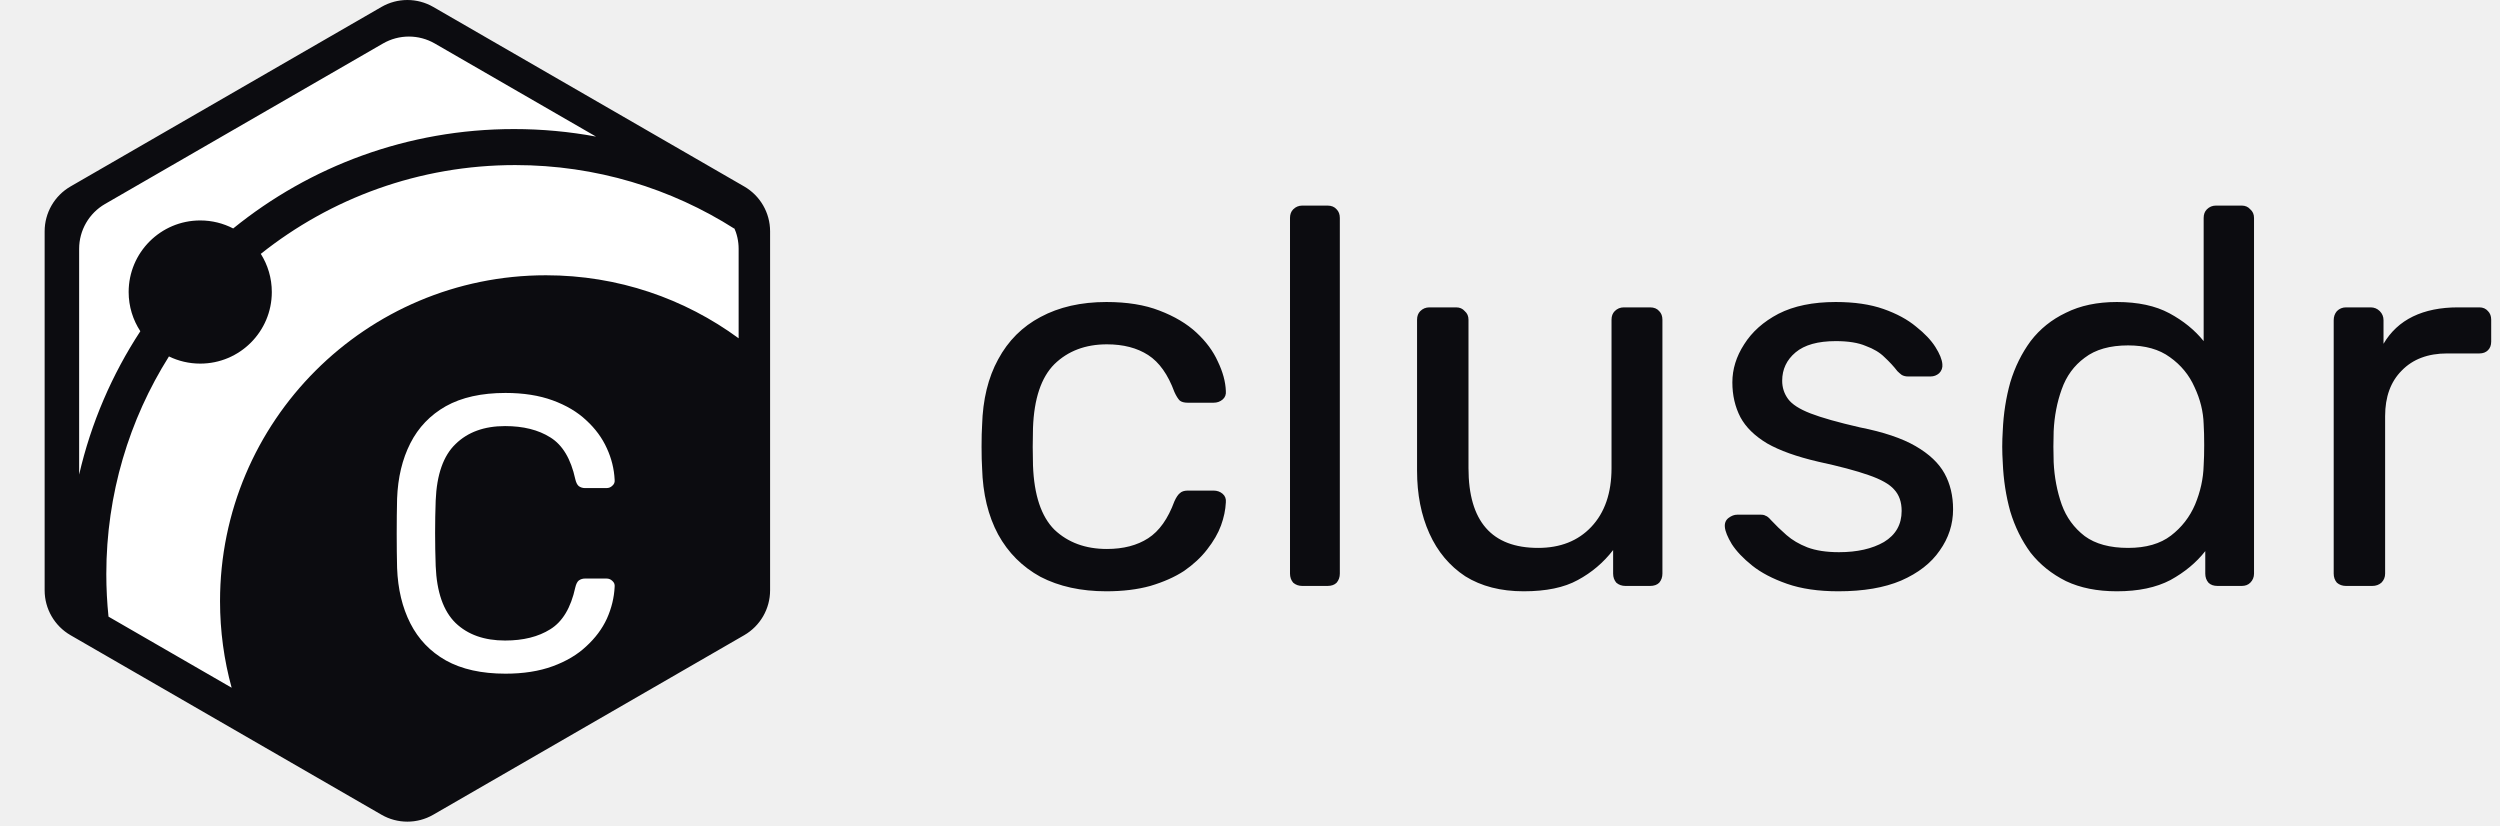
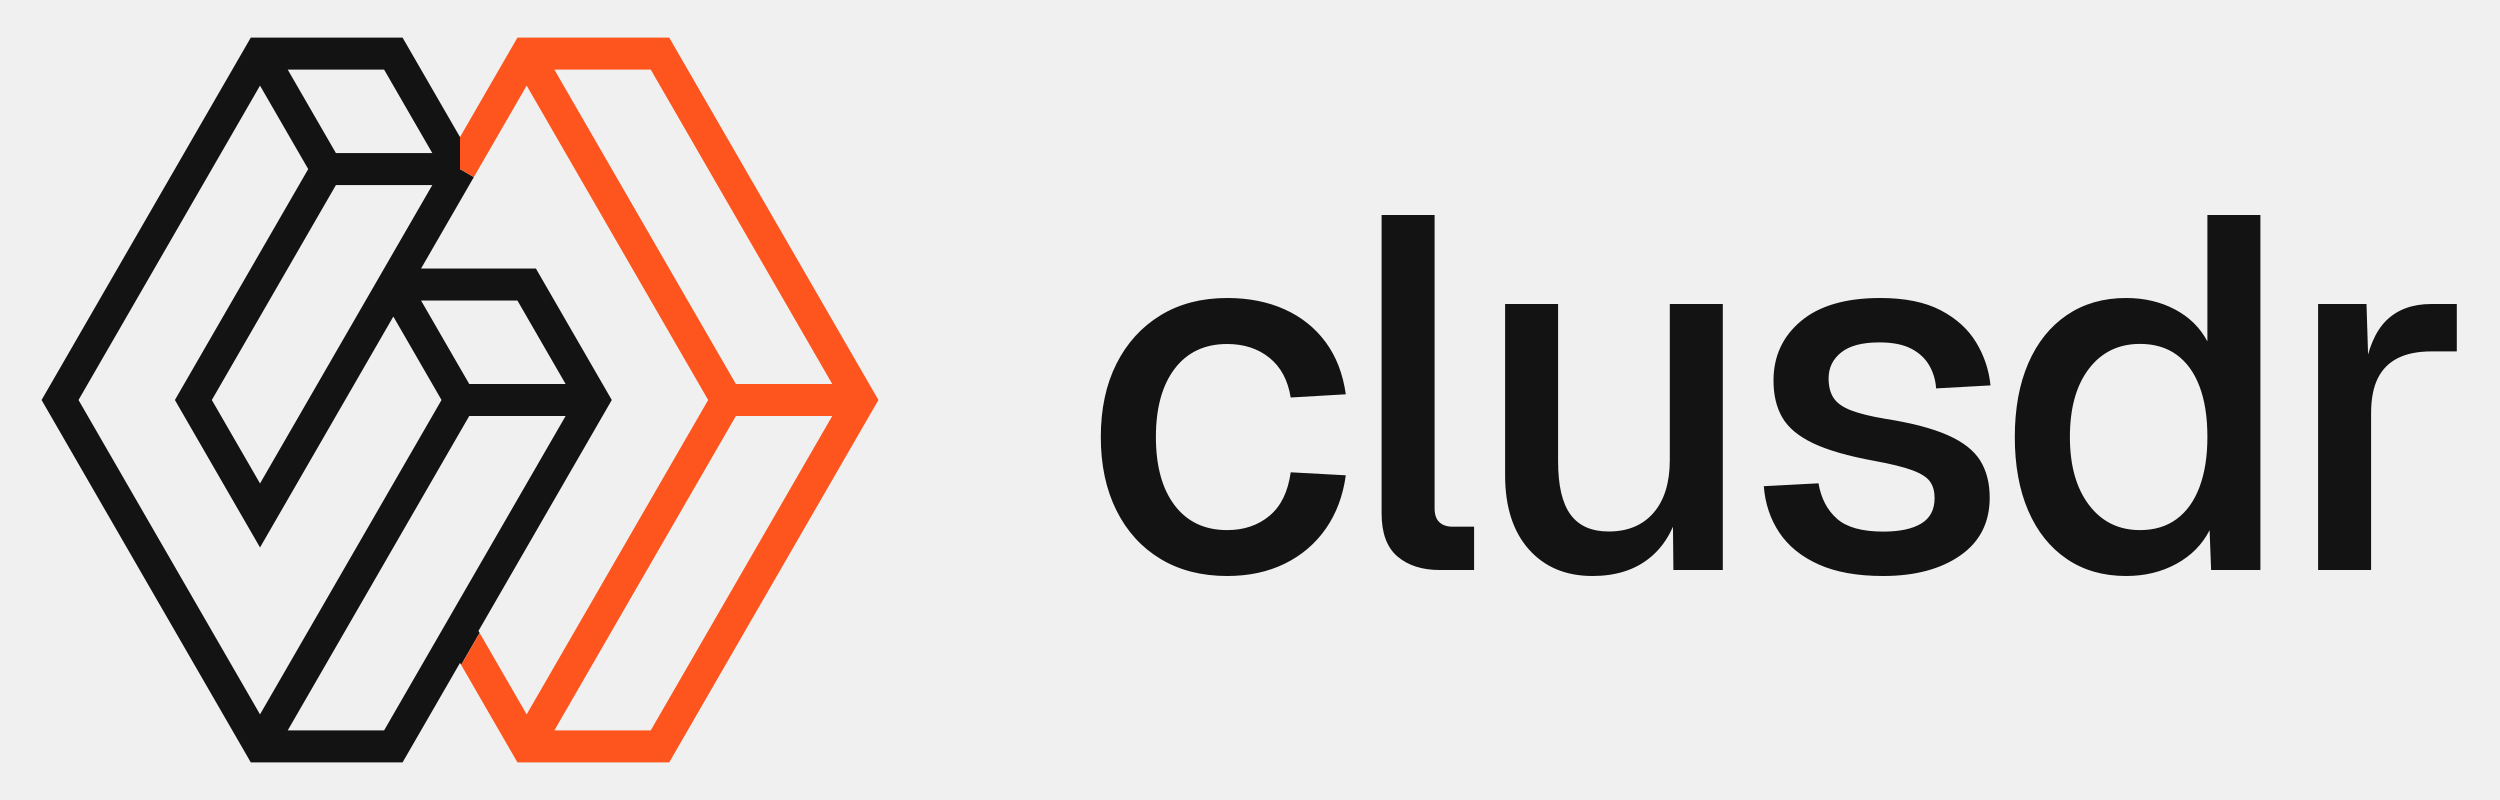
- <svg xmlns="http://www.w3.org/2000/svg" width="448" height="148" viewBox="0 0 448 148" fill="none">
-   <path d="M68 4.598C70.785 2.99 74.215 2.99 77 4.598L130.787 35.652C133.571 37.26 135.287 40.231 135.287 43.446V105.554C135.287 108.769 133.571 111.74 130.787 113.348L77 144.402C74.215 146.01 70.785 146.01 68 144.402L14.213 113.348C11.428 111.74 9.713 108.769 9.713 105.554V43.446C9.713 40.231 11.428 37.26 14.213 35.652L68 4.598Z" fill="white" />
-   <path fill-rule="evenodd" clip-rule="evenodd" d="M68.36 1.243C71.231 -0.414 74.769 -0.414 77.64 1.243L133.36 33.414C136.231 35.072 138 38.135 138 41.45V105.79C138 109.105 136.231 112.169 133.36 113.827L77.64 145.997C74.769 147.655 71.231 147.655 68.36 145.997L12.64 113.827C9.769 112.169 8 109.105 8 105.79V41.45C8 38.135 9.769 35.072 12.64 33.414L68.36 1.243ZM131.501 40.683C131.55 40.789 131.598 40.896 131.644 41.005C120.284 33.772 106.799 29.581 92.335 29.581C75.097 29.581 59.25 35.533 46.735 45.493C47.985 47.473 48.709 49.818 48.709 52.332C48.709 59.416 42.966 65.159 35.882 65.159C33.872 65.159 31.969 64.696 30.275 63.872C23.165 75.165 19.051 88.535 19.051 102.866C19.051 105.444 19.184 107.992 19.444 110.502L41.51 123.241C40.154 118.304 39.43 113.104 39.43 107.736C39.43 75.479 65.58 49.329 97.837 49.329C110.755 49.329 122.693 53.523 132.364 60.623V44.589C132.364 43.216 132.06 41.887 131.501 40.683ZM90.583 70.416C86.298 70.416 82.735 71.207 79.894 72.791C77.099 74.375 74.979 76.588 73.535 79.429C72.091 82.27 71.299 85.578 71.159 89.35C71.113 91.353 71.09 93.45 71.09 95.639C71.09 97.828 71.113 99.877 71.159 101.787C71.299 105.56 72.091 108.868 73.535 111.709C74.979 114.55 77.099 116.763 79.894 118.347C82.735 119.93 86.298 120.723 90.583 120.723C93.797 120.723 96.616 120.28 99.038 119.394C101.46 118.51 103.462 117.322 105.046 115.832C106.676 114.341 107.912 112.688 108.75 110.871C109.588 109.008 110.053 107.098 110.146 105.142C110.193 104.722 110.053 104.373 109.728 104.094C109.448 103.814 109.099 103.674 108.68 103.674H104.837C104.418 103.674 104.045 103.791 103.719 104.023C103.439 104.256 103.23 104.676 103.09 105.281C102.298 108.914 100.807 111.407 98.618 112.758C96.476 114.108 93.774 114.783 90.514 114.783C86.787 114.783 83.829 113.735 81.64 111.639C79.451 109.496 78.263 106.096 78.076 101.438C77.936 97.433 77.936 93.52 78.076 89.7C78.263 85.042 79.45 81.664 81.64 79.568C83.829 77.426 86.787 76.354 90.514 76.354C93.774 76.355 96.476 77.03 98.618 78.381C100.807 79.732 102.298 82.224 103.09 85.857C103.23 86.463 103.439 86.882 103.719 87.115C104.045 87.348 104.418 87.465 104.837 87.465H108.68C109.099 87.465 109.448 87.324 109.728 87.045C110.054 86.765 110.193 86.416 110.146 85.997C110.053 84.041 109.588 82.153 108.75 80.337C107.912 78.474 106.676 76.797 105.046 75.307C103.462 73.816 101.46 72.628 99.038 71.743C96.616 70.858 93.797 70.416 90.583 70.416ZM77.913 7.794C75.042 6.136 71.504 6.136 68.633 7.794L18.822 36.553C15.951 38.21 14.182 41.274 14.182 44.589V85.046C16.324 75.76 20.084 67.094 25.148 59.357C23.825 57.339 23.054 54.926 23.054 52.332C23.054 45.247 28.797 39.504 35.882 39.504C38.011 39.504 40.019 40.023 41.786 40.941C55.528 29.802 73.037 23.128 92.106 23.128C97.129 23.128 102.043 23.592 106.81 24.477L77.913 7.794Z" fill="#0C0C10" />
-   <path d="M198.264 105.96C193.72 105.96 189.784 105.096 186.456 103.368C183.192 101.576 180.664 99.048 178.872 95.784C177.08 92.456 176.12 88.488 175.992 83.88C175.928 82.92 175.896 81.64 175.896 80.04C175.896 78.44 175.928 77.16 175.992 76.2C176.12 71.592 177.08 67.656 178.872 64.392C180.664 61.064 183.192 58.536 186.456 56.808C189.784 55.016 193.72 54.12 198.264 54.12C201.976 54.12 205.144 54.632 207.768 55.656C210.456 56.68 212.664 57.992 214.392 59.592C216.12 61.192 217.4 62.92 218.232 64.776C219.128 66.632 219.608 68.392 219.672 70.056C219.736 70.696 219.544 71.208 219.096 71.592C218.648 71.976 218.104 72.168 217.464 72.168H212.856C212.216 72.168 211.736 72.04 211.416 71.784C211.096 71.464 210.776 70.952 210.456 70.248C209.304 67.112 207.736 64.904 205.752 63.624C203.768 62.344 201.304 61.704 198.36 61.704C194.52 61.704 191.384 62.888 188.952 65.256C186.584 67.624 185.304 71.432 185.112 76.68C185.048 78.984 185.048 81.224 185.112 83.4C185.304 88.712 186.584 92.552 188.952 94.92C191.384 97.224 194.52 98.376 198.36 98.376C201.304 98.376 203.768 97.736 205.752 96.456C207.736 95.176 209.304 92.968 210.456 89.832C210.776 89.128 211.096 88.648 211.416 88.392C211.736 88.072 212.216 87.912 212.856 87.912H217.464C218.104 87.912 218.648 88.104 219.096 88.488C219.544 88.872 219.736 89.384 219.672 90.024C219.608 91.368 219.32 92.744 218.808 94.152C218.296 95.56 217.464 97 216.312 98.472C215.224 99.88 213.848 101.16 212.184 102.312C210.52 103.4 208.504 104.296 206.136 105C203.832 105.64 201.208 105.96 198.264 105.96ZM233.377 105C232.737 105 232.193 104.808 231.745 104.424C231.361 103.976 231.169 103.432 231.169 102.792V39.048C231.169 38.408 231.361 37.896 231.745 37.512C232.193 37.064 232.737 36.84 233.377 36.84H237.889C238.593 36.84 239.137 37.064 239.521 37.512C239.905 37.896 240.097 38.408 240.097 39.048V102.792C240.097 103.432 239.905 103.976 239.521 104.424C239.137 104.808 238.593 105 237.889 105H233.377ZM273.041 105.96C268.945 105.96 265.457 105.064 262.577 103.272C259.761 101.416 257.617 98.856 256.145 95.592C254.673 92.328 253.937 88.584 253.937 84.36V57.288C253.937 56.648 254.129 56.136 254.513 55.752C254.961 55.304 255.505 55.08 256.145 55.08H260.945C261.585 55.08 262.097 55.304 262.481 55.752C262.929 56.136 263.153 56.648 263.153 57.288V83.88C263.153 93.416 267.313 98.184 275.633 98.184C279.601 98.184 282.769 96.936 285.137 94.44C287.569 91.88 288.785 88.36 288.785 83.88V57.288C288.785 56.648 288.977 56.136 289.361 55.752C289.809 55.304 290.353 55.08 290.993 55.08H295.697C296.401 55.08 296.945 55.304 297.329 55.752C297.713 56.136 297.905 56.648 297.905 57.288V102.792C297.905 103.432 297.713 103.976 297.329 104.424C296.945 104.808 296.401 105 295.697 105H291.281C290.641 105 290.097 104.808 289.649 104.424C289.265 103.976 289.073 103.432 289.073 102.792V98.568C287.345 100.808 285.233 102.6 282.737 103.944C280.305 105.288 277.073 105.96 273.041 105.96ZM329.447 105.96C325.863 105.96 322.791 105.512 320.231 104.616C317.671 103.72 315.591 102.632 313.991 101.352C312.391 100.072 311.175 98.792 310.343 97.512C309.575 96.232 309.159 95.208 309.095 94.44C309.031 93.736 309.255 93.192 309.767 92.808C310.279 92.424 310.791 92.232 311.303 92.232H315.527C315.911 92.232 316.199 92.296 316.391 92.424C316.647 92.488 316.967 92.744 317.351 93.192C318.183 94.088 319.111 94.984 320.135 95.88C321.159 96.776 322.407 97.512 323.879 98.088C325.415 98.664 327.303 98.952 329.543 98.952C332.807 98.952 335.495 98.344 337.607 97.128C339.719 95.848 340.775 93.992 340.775 91.56C340.775 89.96 340.327 88.68 339.431 87.72C338.599 86.76 337.063 85.896 334.823 85.128C332.647 84.36 329.639 83.56 325.799 82.728C321.959 81.832 318.919 80.744 316.679 79.464C314.439 78.12 312.839 76.552 311.879 74.76C310.919 72.904 310.439 70.824 310.439 68.52C310.439 66.152 311.143 63.88 312.551 61.704C313.959 59.464 316.007 57.64 318.695 56.232C321.447 54.824 324.871 54.12 328.967 54.12C332.295 54.12 335.143 54.536 337.511 55.368C339.879 56.2 341.831 57.256 343.367 58.536C344.903 59.752 346.055 60.968 346.823 62.184C347.591 63.4 348.007 64.424 348.071 65.256C348.135 65.896 347.943 66.44 347.495 66.888C347.047 67.272 346.535 67.464 345.959 67.464H341.927C341.479 67.464 341.095 67.368 340.775 67.176C340.519 66.984 340.263 66.76 340.007 66.504C339.367 65.672 338.599 64.84 337.703 64.008C336.871 63.176 335.751 62.504 334.343 61.992C332.999 61.416 331.207 61.128 328.967 61.128C325.767 61.128 323.367 61.8 321.767 63.144C320.167 64.488 319.367 66.184 319.367 68.232C319.367 69.448 319.719 70.536 320.423 71.496C321.127 72.456 322.471 73.32 324.455 74.088C326.439 74.856 329.383 75.688 333.286 76.584C337.511 77.416 340.839 78.536 343.271 79.944C345.703 81.352 347.431 82.984 348.455 84.84C349.479 86.696 349.991 88.84 349.991 91.272C349.991 93.96 349.191 96.424 347.591 98.664C346.055 100.904 343.751 102.696 340.679 104.04C337.671 105.32 333.927 105.96 329.447 105.96ZM379.344 105.96C375.824 105.96 372.784 105.352 370.224 104.136C367.664 102.856 365.552 101.16 363.888 99.048C362.288 96.872 361.072 94.408 360.24 91.656C359.472 88.904 359.024 85.992 358.896 82.92C358.832 81.896 358.8 80.936 358.8 80.04C358.8 79.144 358.832 78.184 358.896 77.16C359.024 74.152 359.472 71.272 360.24 68.52C361.072 65.768 362.288 63.304 363.888 61.128C365.552 58.952 367.664 57.256 370.224 56.04C372.784 54.76 375.824 54.12 379.344 54.12C383.12 54.12 386.256 54.792 388.752 56.136C391.248 57.48 393.296 59.144 394.896 61.128V39.048C394.896 38.408 395.088 37.896 395.472 37.512C395.92 37.064 396.464 36.84 397.104 36.84H401.712C402.352 36.84 402.864 37.064 403.248 37.512C403.696 37.896 403.92 38.408 403.92 39.048V102.792C403.92 103.432 403.696 103.976 403.248 104.424C402.864 104.808 402.352 105 401.712 105H397.392C396.688 105 396.144 104.808 395.76 104.424C395.376 103.976 395.184 103.432 395.184 102.792V98.76C393.584 100.808 391.504 102.536 388.944 103.944C386.384 105.288 383.184 105.96 379.344 105.96ZM381.36 98.184C384.56 98.184 387.12 97.448 389.04 95.976C390.96 94.504 392.4 92.648 393.36 90.408C394.32 88.104 394.832 85.768 394.896 83.4C394.96 82.376 394.992 81.16 394.992 79.752C394.992 78.28 394.96 77.032 394.896 76.008C394.832 73.768 394.288 71.56 393.264 69.384C392.304 67.208 390.832 65.416 388.848 64.008C386.928 62.6 384.432 61.896 381.36 61.896C378.096 61.896 375.504 62.632 373.584 64.104C371.664 65.512 370.288 67.4 369.456 69.768C368.624 72.072 368.144 74.568 368.016 77.256C367.952 79.112 367.952 80.968 368.016 82.824C368.144 85.512 368.624 88.04 369.456 90.408C370.288 92.712 371.664 94.6 373.584 96.072C375.504 97.48 378.096 98.184 381.36 98.184ZM420.406 105C419.766 105 419.222 104.808 418.774 104.424C418.39 103.976 418.198 103.432 418.198 102.792V57.384C418.198 56.744 418.39 56.2 418.774 55.752C419.222 55.304 419.766 55.08 420.406 55.08H424.822C425.462 55.08 426.006 55.304 426.454 55.752C426.902 56.2 427.126 56.744 427.126 57.384V61.608C428.406 59.432 430.166 57.8 432.406 56.712C434.646 55.624 437.334 55.08 440.47 55.08H444.31C444.95 55.08 445.462 55.304 445.846 55.752C446.23 56.136 446.422 56.648 446.422 57.288V61.224C446.422 61.864 446.23 62.376 445.846 62.76C445.462 63.144 444.95 63.336 444.31 63.336H438.55C435.094 63.336 432.374 64.36 430.39 66.408C428.406 68.392 427.414 71.112 427.414 74.568V102.792C427.414 103.432 427.19 103.976 426.742 104.424C426.294 104.808 425.75 105 425.11 105H420.406Z" fill="#0C0C10" />
+ <svg xmlns="http://www.w3.org/2000/svg" width="125" height="40" viewBox="0 0 125 40" fill="none">
+   <g transform="translate(23.00 20.00) scale(0.3333)">
+     <defs>
+       <clipPath id="mi1">
+         <path d="M-400 -400H400V400H-400ZM0.000 -300.000L0.000 -34.641L10.000 -28.868L30.000 0.000L16.500 23.383L8.838 24.733L-18.076 71.350L-18.076 300.000L300.000 300.000L300.000 -300.000Z" clip-rule="evenodd" />
+       </clipPath>
+       <clipPath id="ma1">
+         <path d="M0.000 -300.000L0.000 -34.641L10.000 -28.868L30.000 0.000L16.500 23.383L8.838 24.733L-18.076 71.350L-18.076 300.000L300.000 300.000L300.000 -300.000Z" />
+       </clipPath>
+     </defs>
+     <path d="M-30.000 -51.962 L-20.000 -34.641 M-30.000 51.962 L0.000 0.000 L-10.000 -17.321 M-10.000 -17.321 L10.000 -17.321 L20.000 0.000 L-10.000 51.962 L-30.000 51.962 L-60.000 0.000 L-30.000 -51.962 L-10.000 -51.962 L0.000 -34.641 M0.000 -34.641 L-20.000 -34.641 L-40.000 0.000 L-30.000 17.321 L10.000 -51.962 L30.000 -51.962 L60.000 0.000 L30.000 51.962 L10.000 51.962 L0.000 34.641 M0.000 0.000 L20.000 0.000 M10.000 -51.962 L40.000 0.000 L10.000 51.962 M40.000 0.000 L60.000 0.000" stroke="#141314" clip-path="url(#mi1)" fill="none" stroke-width="4.800" stroke-linejoin="miter" stroke-miterlimit="4" stroke-linecap="butt" />
+     <path d="M-30.000 -51.962 L-20.000 -34.641 M-30.000 51.962 L0.000 0.000 L-10.000 -17.321 M-10.000 -17.321 L10.000 -17.321 L20.000 0.000 L-10.000 51.962 L-30.000 51.962 L-60.000 0.000 L-30.000 -51.962 L-10.000 -51.962 L0.000 -34.641 M0.000 -34.641 L-20.000 -34.641 L-40.000 0.000 L-30.000 17.321 L10.000 -51.962 L30.000 -51.962 L60.000 0.000 L30.000 51.962 L10.000 51.962 L0.000 34.641 M0.000 0.000 L20.000 0.000 M10.000 -51.962 L40.000 0.000 L10.000 51.962 M40.000 0.000 L60.000 0.000" stroke="#fd551d" clip-path="url(#ma1)" fill="none" stroke-width="4.800" stroke-linejoin="miter" stroke-miterlimit="4" stroke-linecap="butt" />
+   </g>
+   <path fill="#141314" d="M61.36 28.8Q59.44 28.8 58.023 27.945Q56.605 27.09 55.822 25.522Q55.04 23.955 55.04 21.85Q55.04 19.745 55.822 18.19Q56.605 16.635 58.023 15.767Q59.44 14.9 61.36 14.9Q62.97 14.9 64.23 15.467Q65.49 16.035 66.283 17.108Q67.075 18.18 67.29 19.715L64.535 19.875Q64.325 18.575 63.47 17.888Q62.615 17.2 61.36 17.2Q59.675 17.2 58.735 18.435Q57.795 19.67 57.795 21.85Q57.795 24.035 58.735 25.27Q59.675 26.505 61.36 26.505Q62.62 26.505 63.478 25.787Q64.335 25.07 64.535 23.615L67.29 23.765Q67.08 25.3 66.293 26.43Q65.505 27.56 64.245 28.18Q62.985 28.8 61.36 28.8ZM71.98 28.5Q70.67 28.5 69.875 27.825Q69.08 27.15 69.08 25.67V10.75H71.73V25.42Q71.73 25.88 71.965 26.107Q72.2 26.335 72.64 26.335H73.705V28.5ZM79.625 28.8Q77.62 28.8 76.437 27.462Q75.255 26.125 75.255 23.76V15.2H77.905V23.08Q77.905 24.88 78.525 25.727Q79.145 26.575 80.435 26.575Q81.87 26.575 82.68 25.637Q83.49 24.7 83.49 22.99V15.2H86.14V28.5H83.67L83.635 25.03L84.005 25.18Q83.645 26.935 82.52 27.867Q81.395 28.8 79.625 28.8ZM94.155 28.8Q92.22 28.8 90.933 28.222Q89.645 27.645 88.967 26.63Q88.29 25.615 88.19 24.31L90.925 24.165Q91.115 25.285 91.843 25.932Q92.57 26.58 94.16 26.58Q95.395 26.58 96.062 26.177Q96.73 25.775 96.73 24.9Q96.73 24.41 96.505 24.085Q96.28 23.76 95.622 23.515Q94.965 23.27 93.695 23.04Q91.76 22.685 90.662 22.165Q89.565 21.645 89.12 20.883Q88.675 20.12 88.675 19.03Q88.675 17.205 90.05 16.052Q91.425 14.9 94.015 14.9Q95.855 14.9 97.028 15.51Q98.2 16.12 98.805 17.117Q99.41 18.115 99.525 19.27L96.805 19.42Q96.765 18.795 96.462 18.27Q96.16 17.745 95.56 17.433Q94.96 17.12 93.965 17.12Q92.685 17.12 92.058 17.623Q91.43 18.125 91.43 18.92Q91.43 19.515 91.678 19.895Q91.925 20.275 92.545 20.515Q93.165 20.755 94.235 20.935Q96.24 21.25 97.39 21.76Q98.54 22.27 99.013 23.032Q99.485 23.795 99.485 24.88Q99.485 26.75 98.013 27.775Q96.54 28.8 94.155 28.8ZM106.305 28.8Q104.59 28.8 103.337 27.947Q102.085 27.095 101.412 25.537Q100.74 23.98 100.74 21.85Q100.74 19.72 101.415 18.162Q102.09 16.605 103.345 15.752Q104.6 14.9 106.305 14.9Q107.665 14.9 108.745 15.47Q109.825 16.04 110.37 17.07V10.75H113.02V28.5H110.555L110.48 26.51Q109.93 27.585 108.817 28.193Q107.705 28.8 106.305 28.8ZM107 26.505Q108.085 26.505 108.835 25.95Q109.585 25.395 109.977 24.347Q110.37 23.3 110.37 21.85Q110.37 20.36 109.977 19.323Q109.585 18.285 108.835 17.74Q108.085 17.195 107 17.195Q105.395 17.195 104.445 18.438Q103.495 19.68 103.495 21.85Q103.495 23.99 104.448 25.247Q105.4 26.505 107 26.505ZM115.905 28.5V15.2H118.325L118.435 18.73L118.205 18.66Q118.48 16.85 119.315 16.025Q120.15 15.2 121.57 15.2H122.84V17.57H121.58Q120.565 17.57 119.898 17.903Q119.23 18.235 118.893 18.91Q118.555 19.585 118.555 20.655V28.5Z" />
</svg>
